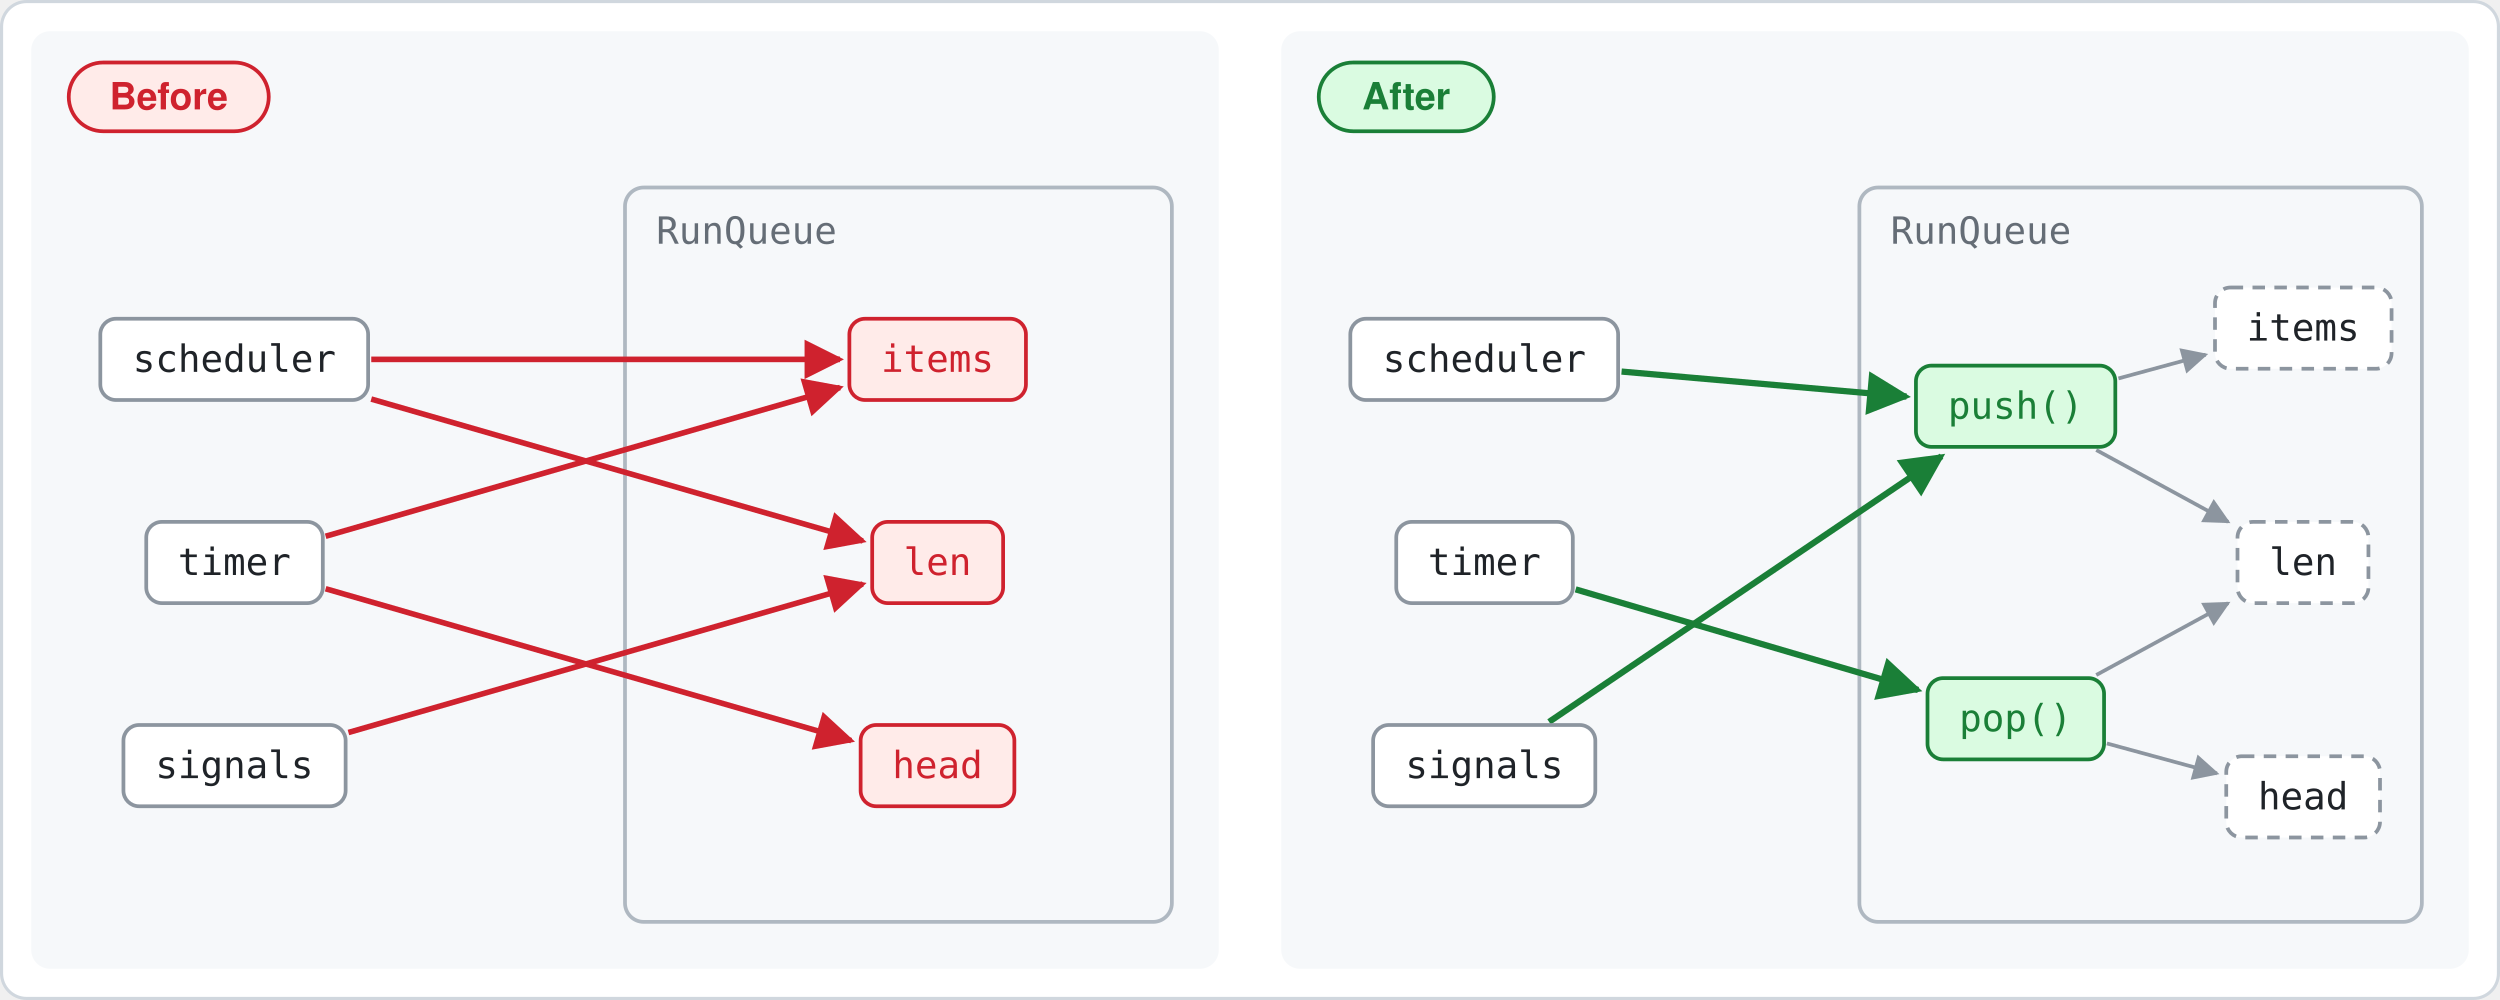
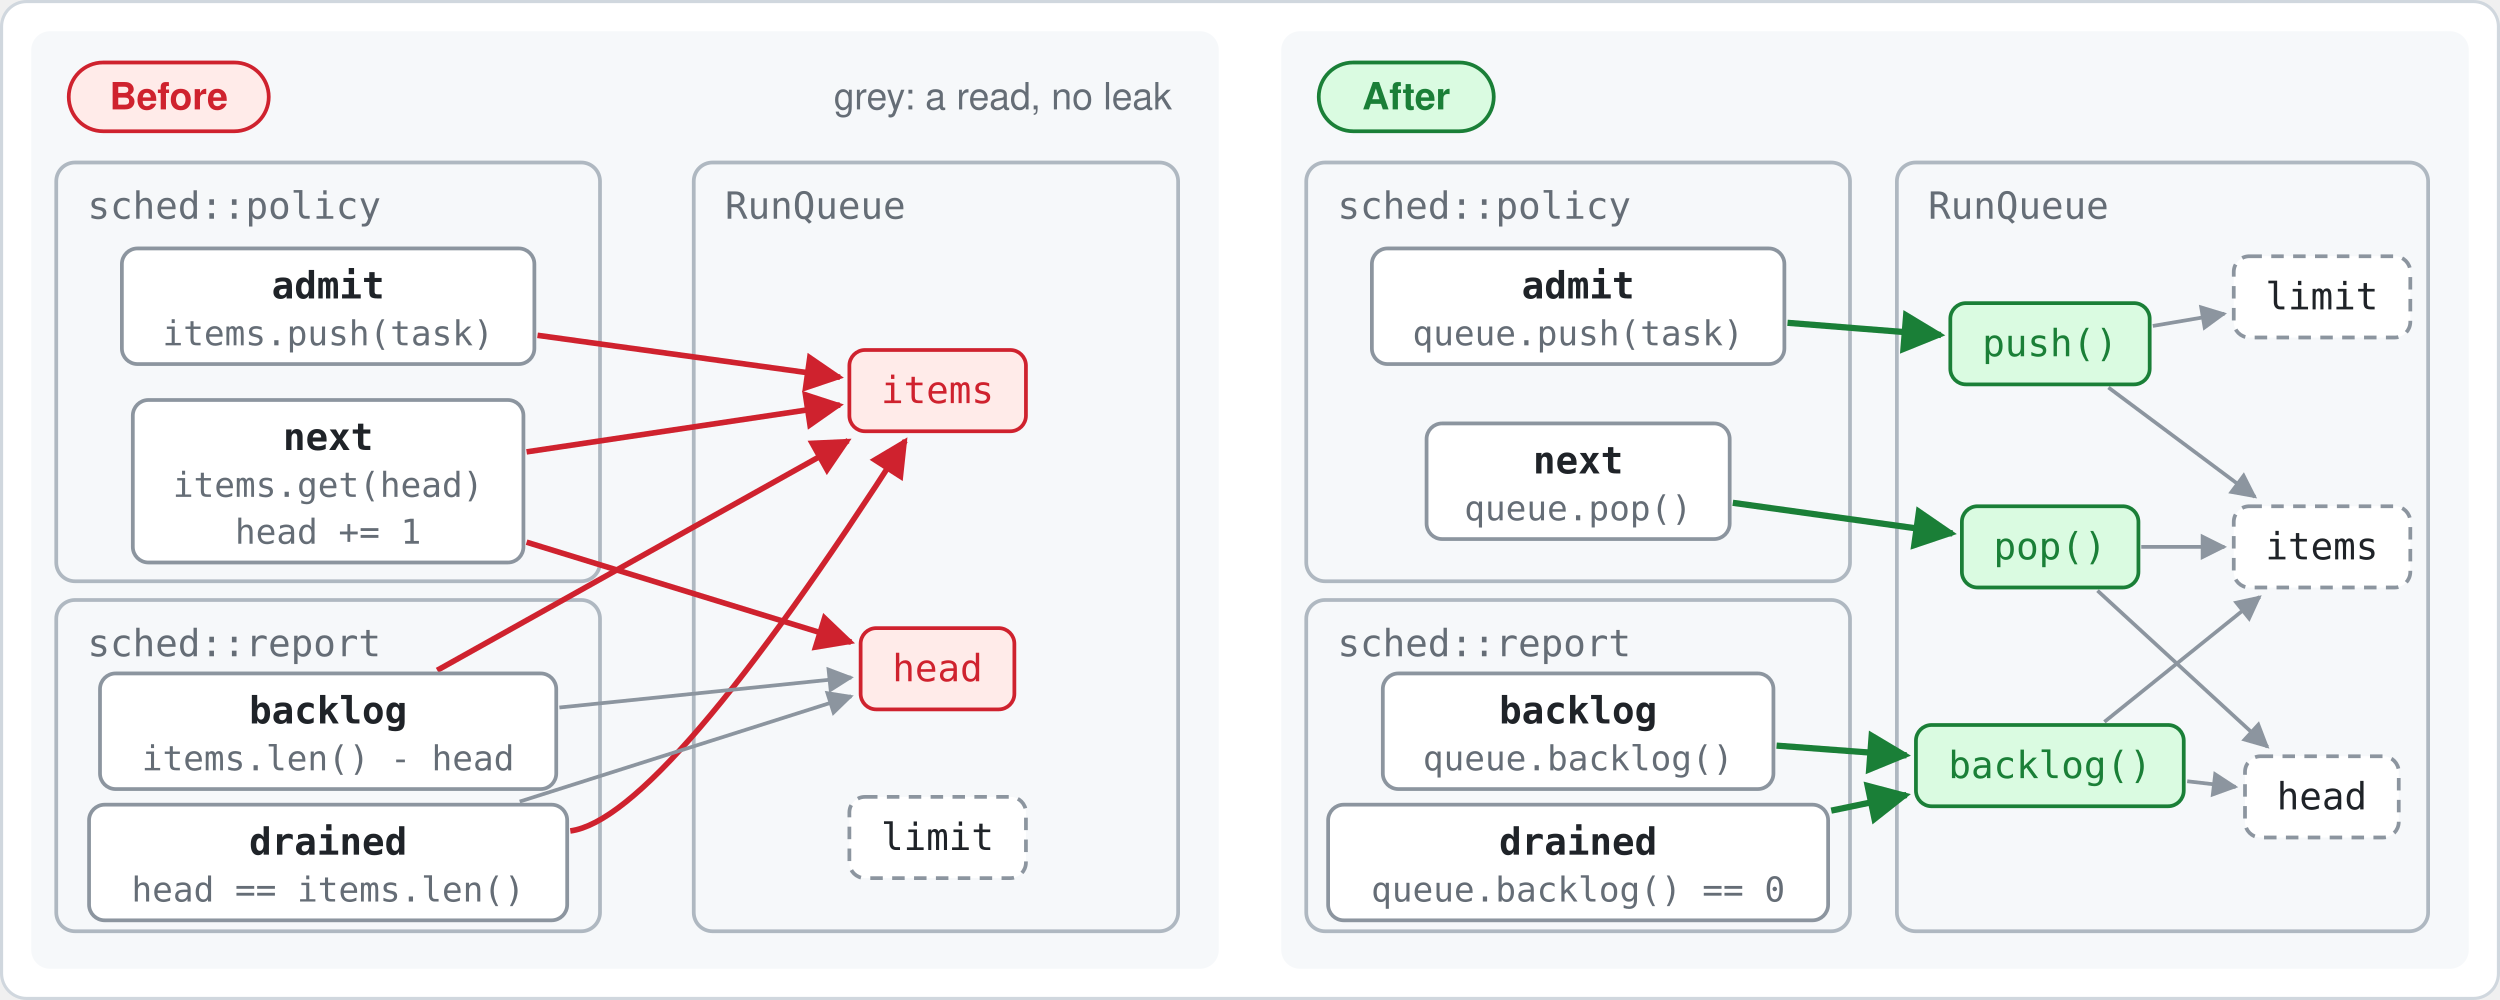
- <svg xmlns="http://www.w3.org/2000/svg" viewBox="0 0 800 320" width="800" height="320" role="img" aria-label="field-leak: before, three modules access RunQueue fields directly; after, they call push and pop, which own the fields">
+ <svg xmlns="http://www.w3.org/2000/svg" viewBox="0 0 800 320" width="800" height="320" role="img" aria-label="field-leak: before, functions in sched push to, index and bump the items and head of RunQueue; after, they call push, pop and backlog, and only RunQueue works on its fields">
  <style>
    text { font-family: -apple-system, BlinkMacSystemFont, "Segoe UI", Helvetica, Arial, sans-serif; font-size: 13px; fill: #1f2328; }
    .mono { font-family: ui-monospace, SFMono-Regular, Menlo, Consolas, monospace; font-size: 12px; }
    .small { font-size: 12px; }
+     .code { font-size: 11px; }
    .muted { fill: #656d76; }
    .bold { font-weight: 600; }
    .canvas { fill: #ffffff; stroke: #d0d7de; }
    .panel { fill: #f6f8fa; }
    .mod { fill: #ffffff; stroke: #8c959f; stroke-width: 1.2; }
    .box { fill: none; stroke: #afb8c1; stroke-width: 1.2; }
    .private { fill: #ffffff; stroke: #8c959f; stroke-width: 1.2; stroke-dasharray: 4 3; }
    .tree { stroke: #afb8c1; stroke-width: 1.5; fill: none; }
    .edge { stroke: #57606a; stroke-width: 1.5; fill: none; }
    .thin { stroke: #8c959f; stroke-width: 1.2; fill: none; }
    .bad { stroke: #cf222e; stroke-width: 1.8; fill: none; }
    .good { stroke: #1a7f37; stroke-width: 2; fill: none; }
    .badtext { fill: #cf222e; }
    .goodtext { fill: #1a7f37; }
    .badbox { fill: #ffebe9; stroke: #cf222e; stroke-width: 1.2; }
    .goodbox { fill: #dafbe1; stroke: #1a7f37; stroke-width: 1.2; }
    .tip-n { fill: #57606a; } .tip-t { fill: #8c959f; } .tip-b { fill: #cf222e; } .tip-g { fill: #1a7f37; }
    @media (prefers-color-scheme: dark) {
      text { fill: #e6edf3; }
      .muted { fill: #8d96a0; }
      .canvas { fill: #0d1117; stroke: #30363d; }
      .panel { fill: #161b22; }
      .mod, .private { fill: #0d1117; stroke: #6e7681; }
      .box, .tree { stroke: #484f58; }
      .edge { stroke: #8d96a0; }
      .thin { stroke: #6e7681; }
      .bad { stroke: #f85149; }
      .good { stroke: #3fb950; }
      .badtext { fill: #f85149; }
      .goodtext { fill: #3fb950; }
      .badbox { fill: #3c1618; stroke: #f85149; }
      .goodbox { fill: #12261e; stroke: #3fb950; }
      .tip-n { fill: #8d96a0; } .tip-t { fill: #6e7681; } .tip-b { fill: #f85149; } .tip-g { fill: #3fb950; }
    }
  </style>
  <defs>
    <marker id="n" viewBox="0 0 10 10" refX="9" refY="5" markerWidth="7" markerHeight="7" orient="auto">
      <path d="M0,0 L10,5 L0,10 z" class="tip-n" />
    </marker>
    <marker id="t" viewBox="0 0 10 10" refX="9" refY="5" markerWidth="7" markerHeight="7" orient="auto">
      <path d="M0,0 L10,5 L0,10 z" class="tip-t" />
    </marker>
    <marker id="b" viewBox="0 0 10 10" refX="9" refY="5" markerWidth="7" markerHeight="7" orient="auto">
      <path d="M0,0 L10,5 L0,10 z" class="tip-b" />
    </marker>
    <marker id="g" viewBox="0 0 10 10" refX="9" refY="5" markerWidth="7" markerHeight="7" orient="auto">
      <path d="M0,0 L10,5 L0,10 z" class="tip-g" />
    </marker>
  </defs>
  <rect class="canvas" x="0.5" y="0.5" width="799" height="319" rx="8" />
  <rect class="panel" x="10" y="10" width="380" height="300" rx="6" />
  <rect class="panel" x="410" y="10" width="380" height="300" rx="6" />
  <rect class="badbox" x="22" y="20" width="64" height="22" rx="11" />
  <text class="bold small badtext" x="54" y="35" text-anchor="middle">Before</text>
  <rect class="goodbox" x="422" y="20" width="56" height="22" rx="11" />
  <text class="bold small goodtext" x="450" y="35" text-anchor="middle">After</text>
-   <rect class="box" x="200" y="60" width="175" height="235" rx="6" />
-   <text class="mono muted" x="210" y="78">RunQueue</text>
-   <path class="bad" d="M118.8,127.7 L276.1,173.1" marker-end="url(#b)" />
-   <path class="bad" d="M118.8,115.0 L268.8,115.0" marker-end="url(#b)" />
-   <path class="bad" d="M104.2,188.4 L272.4,237.0" marker-end="url(#b)" />
-   <path class="bad" d="M104.2,171.6 L268.8,124.0" marker-end="url(#b)" />
-   <path class="bad" d="M111.5,234.4 L276.1,186.9" marker-end="url(#b)" />
-   <rect class="mod" x="32.1" y="102.0" width="85.7" height="26" rx="5" />
-   <text class="mono" x="75.0" y="119" text-anchor="middle">scheduler</text>
-   <rect class="mod" x="46.8" y="167.0" width="56.5" height="26" rx="5" />
-   <text class="mono" x="75.0" y="184" text-anchor="middle">timer</text>
-   <rect class="mod" x="39.5" y="232.0" width="71.1" height="26" rx="5" />
-   <text class="mono" x="75.0" y="249" text-anchor="middle">signals</text>
-   <rect class="badbox" x="271.8" y="102.0" width="56.5" height="26" rx="5" />
-   <text class="mono badtext" x="300.0" y="119" text-anchor="middle">items</text>
-   <rect class="badbox" x="279.1" y="167.0" width="41.9" height="26" rx="5" />
-   <text class="mono badtext" x="300.0" y="184" text-anchor="middle">len</text>
-   <rect class="badbox" x="275.4" y="232.0" width="49.2" height="26" rx="5" />
-   <text class="mono badtext" x="300.0" y="249" text-anchor="middle">head</text>
-   <rect class="box" x="595" y="60" width="180" height="235" rx="6" />
-   <text class="mono muted" x="605" y="78">RunQueue</text>
-   <path class="good" d="M518.9,118.9 L610.1,126.9" marker-end="url(#g)" />
-   <path class="good" d="M495.7,231.0 L621.3,146.0" marker-end="url(#g)" />
-   <path class="good" d="M504.2,188.6 L613.8,220.8" marker-end="url(#g)" />
-   <path class="thin" d="M677.9,121.1 L705.8,113.5" marker-end="url(#t)" />
-   <path class="thin" d="M670.8,144.0 L713.0,167.0" marker-end="url(#t)" />
-   <path class="thin" d="M670.8,216.0 L713.0,193.0" marker-end="url(#t)" />
-   <path class="thin" d="M674.2,237.9 L709.4,247.5" marker-end="url(#t)" />
-   <rect class="mod" x="432.1" y="102.0" width="85.7" height="26" rx="5" />
-   <text class="mono" x="475.0" y="119" text-anchor="middle">scheduler</text>
-   <rect class="mod" x="446.8" y="167.0" width="56.5" height="26" rx="5" />
-   <text class="mono" x="475.0" y="184" text-anchor="middle">timer</text>
-   <rect class="mod" x="439.4" y="232.0" width="71.1" height="26" rx="5" />
-   <text class="mono" x="475.0" y="249" text-anchor="middle">signals</text>
-   <rect class="goodbox" x="613.1" y="117.0" width="63.8" height="26" rx="5" />
-   <text class="mono goodtext" x="645.0" y="134" text-anchor="middle">push()</text>
-   <rect class="goodbox" x="616.8" y="217.0" width="56.5" height="26" rx="5" />
-   <text class="mono goodtext" x="645.0" y="234" text-anchor="middle">pop()</text>
-   <rect class="private" x="708.8" y="92.0" width="56.5" height="26" rx="5" />
-   <text class="mono" x="737.0" y="109" text-anchor="middle">items</text>
-   <rect class="private" x="716.0" y="167.0" width="41.9" height="26" rx="5" />
-   <text class="mono" x="737.0" y="184" text-anchor="middle">len</text>
-   <rect class="private" x="712.4" y="242.0" width="49.2" height="26" rx="5" />
-   <text class="mono" x="737.0" y="259" text-anchor="middle">head</text>
+   <rect class="box" x="18" y="52" width="174" height="134" rx="6" />
+   <text class="mono muted" x="28" y="70">sched::policy</text>
+   <rect class="box" x="18" y="192" width="174" height="106" rx="6" />
+   <text class="mono muted" x="28" y="210">sched::report</text>
+   <rect class="box" x="222" y="52" width="155" height="246" rx="6" />
+   <text class="mono muted" x="232" y="70">RunQueue</text>
+   <path class="bad" d="M172.0,107.3 L268.8,120.7" marker-end="url(#b)" />
+   <path class="bad" d="M168.5,144.6 L268.8,129.6" marker-end="url(#b)" />
+   <path class="bad" d="M139.9,214.5 L271.4,141.0" marker-end="url(#b)" />
+   <path class="bad" d="M182.5,265.9 Q212,262 289.7,141.0" marker-end="url(#b)" />
+   <path class="bad" d="M168.5,173.5 L272.4,205.5" marker-end="url(#b)" />
+   <path class="thin" d="M179.0,226.4 L272.4,216.8" marker-end="url(#t)" />
+   <path class="thin" d="M166.3,256.5 L272.4,222.8" marker-end="url(#t)" />
+   <rect class="mod" x="39.0" y="79.5" width="132.0" height="37" rx="5" />
+   <text class="mono bold" x="105.0" y="95.5" text-anchor="middle">admit</text>
+   <text class="mono code muted" x="105.0" y="110.5" text-anchor="middle">items.push(task)</text>
+   <rect class="mod" x="42.5" y="128.0" width="125.0" height="52" rx="5" />
+   <text class="mono bold" x="105.0" y="144.0" text-anchor="middle">next</text>
+   <text class="mono code muted" x="105.0" y="159.0" text-anchor="middle">items.get(head)</text>
+   <text class="mono code muted" x="105.0" y="174.0" text-anchor="middle">head += 1</text>
+   <rect class="mod" x="32.0" y="215.5" width="146.0" height="37" rx="5" />
+   <text class="mono bold" x="105.0" y="231.5" text-anchor="middle">backlog</text>
+   <text class="mono code muted" x="105.0" y="246.5" text-anchor="middle">items.len() - head</text>
+   <rect class="mod" x="28.5" y="257.5" width="153.0" height="37" rx="5" />
+   <text class="mono bold" x="105.0" y="273.5" text-anchor="middle">drained</text>
+   <text class="mono code muted" x="105.0" y="288.5" text-anchor="middle">head == items.len()</text>
+   <rect class="badbox" x="271.8" y="112.0" width="56.5" height="26" rx="5" />
+   <text class="mono badtext" x="300.0" y="129" text-anchor="middle">items</text>
+   <rect class="badbox" x="275.4" y="201.0" width="49.2" height="26" rx="5" />
+   <text class="mono badtext" x="300.0" y="218" text-anchor="middle">head</text>
+   <rect class="private" x="271.8" y="255.0" width="56.5" height="26" rx="5" />
+   <text class="mono" x="300.0" y="272" text-anchor="middle">limit</text>
+   <text class="small muted" x="375" y="35" text-anchor="end">grey: a read, no leak</text>
+   <rect class="box" x="418" y="52" width="174" height="134" rx="6" />
+   <text class="mono muted" x="428" y="70">sched::policy</text>
+   <rect class="box" x="418" y="192" width="174" height="106" rx="6" />
+   <text class="mono muted" x="428" y="210">sched::report</text>
+   <rect class="box" x="607" y="52" width="170" height="246" rx="6" />
+   <text class="mono muted" x="617" y="70">RunQueue</text>
+   <path class="good" d="M572.0,103.3 L621.1,107.2" marker-end="url(#g)" />
+   <path class="good" d="M554.5,160.9 L624.8,170.7" marker-end="url(#g)" />
+   <path class="good" d="M568.5,238.6 L610.1,241.7" marker-end="url(#g)" />
+   <path class="good" d="M586.0,259.4 L610.1,254.4" marker-end="url(#g)" />
+   <path class="thin" d="M674.7,124.0 L721.6,159.0" marker-end="url(#t)" />
+   <path class="thin" d="M688.9,104.3 L711.8,100.4" marker-end="url(#t)" />
+   <path class="thin" d="M685.2,175.0 L711.8,175.0" marker-end="url(#t)" />
+   <path class="thin" d="M671.2,189.0 L725.6,239.0" marker-end="url(#t)" />
+   <path class="thin" d="M673.4,231.0 L723.1,191.0" marker-end="url(#t)" />
+   <path class="thin" d="M699.9,250.0 L715.4,251.8" marker-end="url(#t)" />
+   <rect class="mod" x="439.0" y="79.5" width="132.0" height="37" rx="5" />
+   <text class="mono bold" x="505.0" y="95.5" text-anchor="middle">admit</text>
+   <text class="mono code muted" x="505.0" y="110.5" text-anchor="middle">queue.push(task)</text>
+   <rect class="mod" x="456.5" y="135.5" width="97.0" height="37" rx="5" />
+   <text class="mono bold" x="505.0" y="151.5" text-anchor="middle">next</text>
+   <text class="mono code muted" x="505.0" y="166.5" text-anchor="middle">queue.pop()</text>
+   <rect class="mod" x="442.5" y="215.5" width="125.0" height="37" rx="5" />
+   <text class="mono bold" x="505.0" y="231.5" text-anchor="middle">backlog</text>
+   <text class="mono code muted" x="505.0" y="246.5" text-anchor="middle">queue.backlog()</text>
+   <rect class="mod" x="425.0" y="257.5" width="160.0" height="37" rx="5" />
+   <text class="mono bold" x="505.0" y="273.5" text-anchor="middle">drained</text>
+   <text class="mono code muted" x="505.0" y="288.5" text-anchor="middle">queue.backlog() == 0</text>
+   <rect class="goodbox" x="624.1" y="97.0" width="63.8" height="26" rx="5" />
+   <text class="mono goodtext" x="656.0" y="114" text-anchor="middle">push()</text>
+   <rect class="goodbox" x="627.8" y="162.0" width="56.5" height="26" rx="5" />
+   <text class="mono goodtext" x="656.0" y="179" text-anchor="middle">pop()</text>
+   <rect class="goodbox" x="613.1" y="232.0" width="85.7" height="26" rx="5" />
+   <text class="mono goodtext" x="656.0" y="249" text-anchor="middle">backlog()</text>
+   <rect class="private" x="714.8" y="82.0" width="56.5" height="26" rx="5" />
+   <text class="mono" x="743.0" y="99" text-anchor="middle">limit</text>
+   <rect class="private" x="714.8" y="162.0" width="56.5" height="26" rx="5" />
+   <text class="mono" x="743.0" y="179" text-anchor="middle">items</text>
+   <rect class="private" x="718.4" y="242.0" width="49.2" height="26" rx="5" />
+   <text class="mono" x="743.0" y="259" text-anchor="middle">head</text>
</svg>
